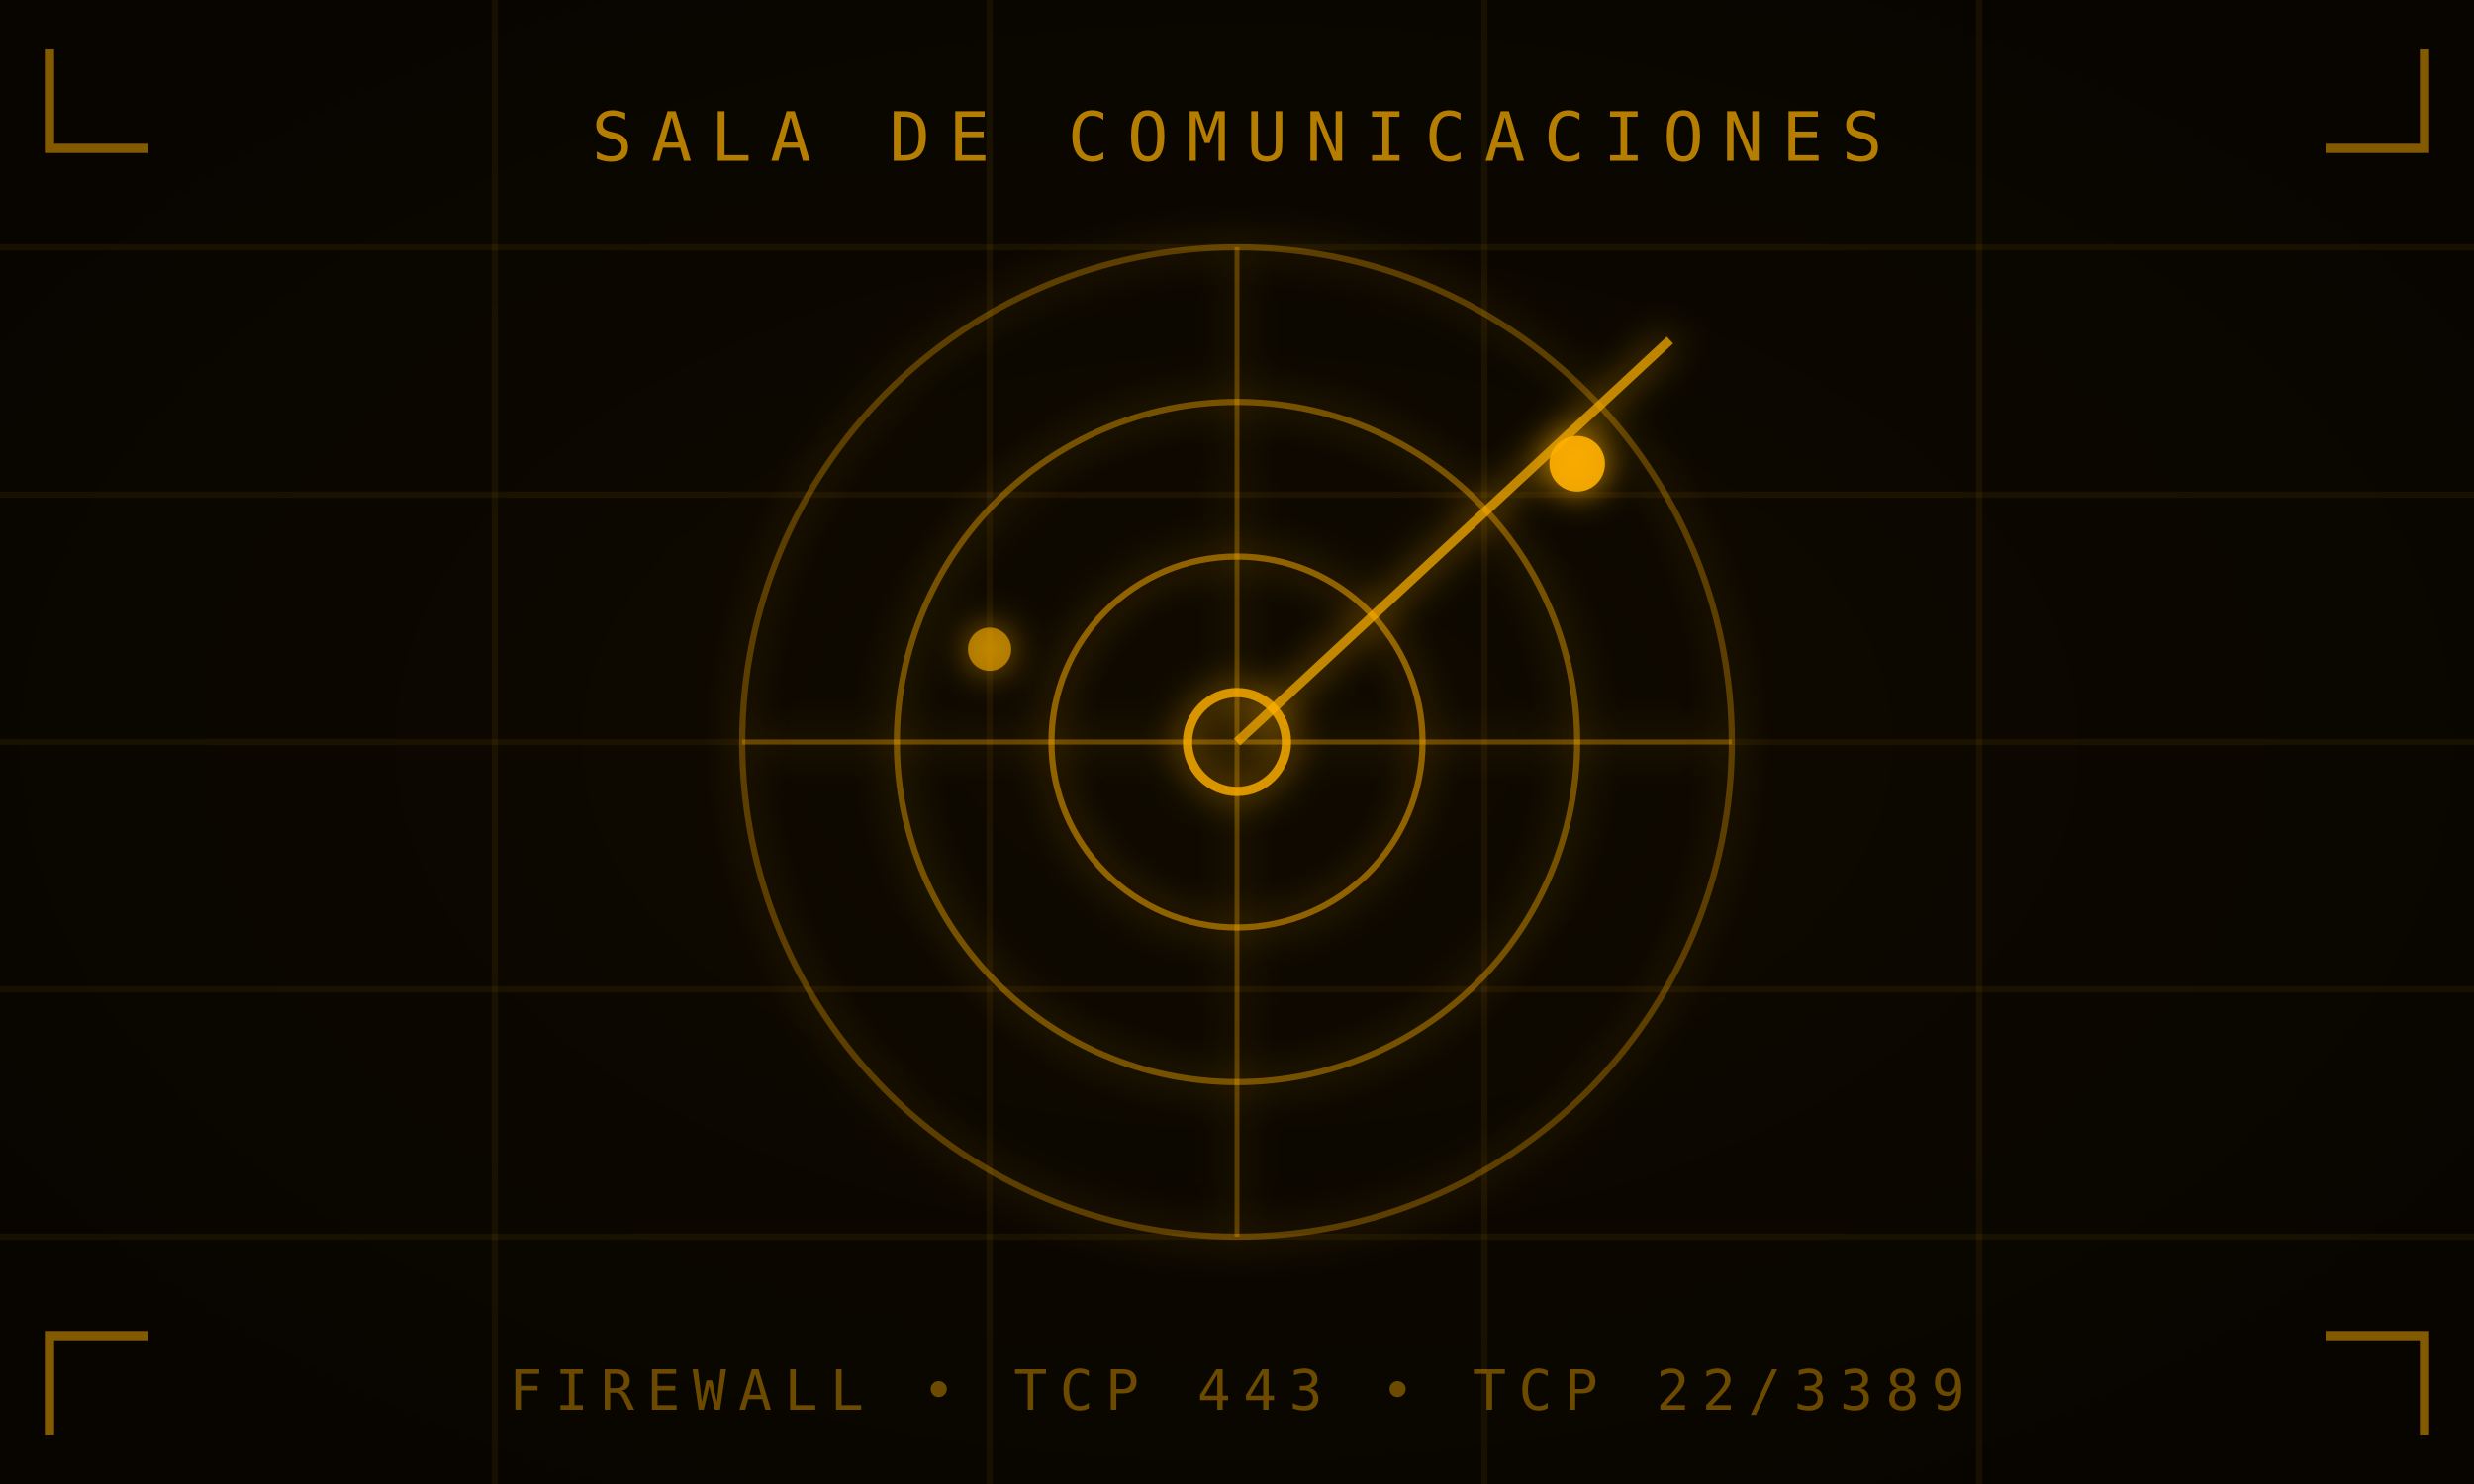
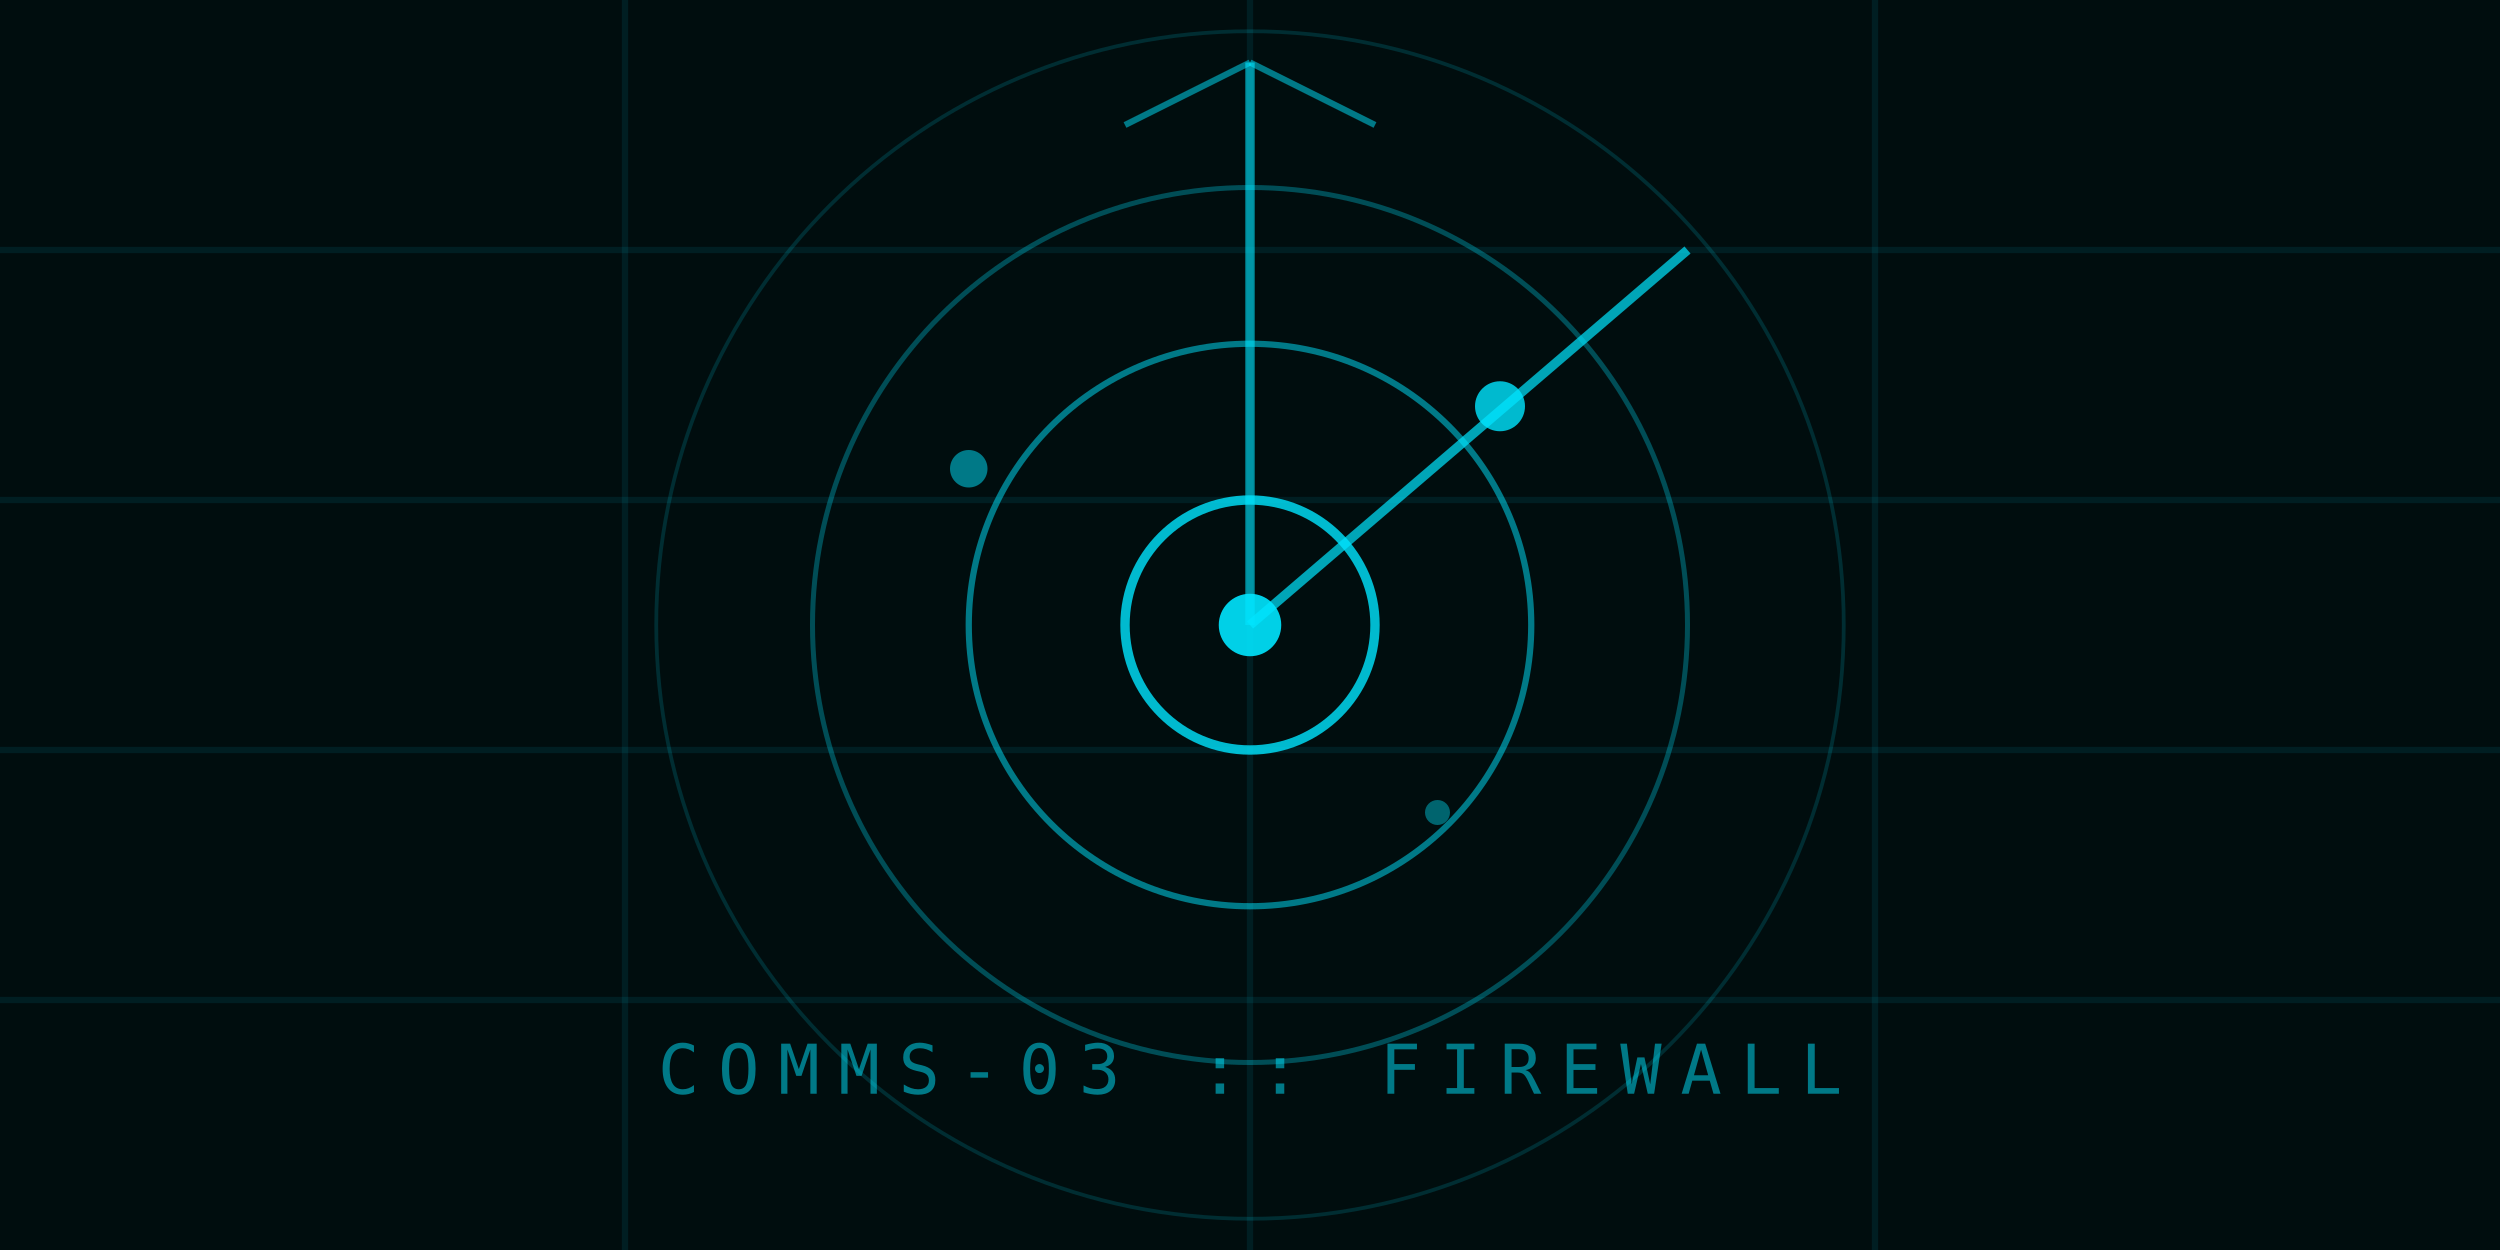
- <svg xmlns="http://www.w3.org/2000/svg" viewBox="0 0 400 240" width="400" height="240">
-   <defs>
-     <radialGradient id="bg3" cx="50%" cy="50%" r="60%">
-       <stop offset="0%" stop-color="#100a00" />
-       <stop offset="100%" stop-color="#080500" />
-     </radialGradient>
-     <filter id="glow3">
-       <feGaussianBlur stdDeviation="3" result="blur" />
-       <feMerge>
-         <feMergeNode in="blur" />
-         <feMergeNode in="SourceGraphic" />
-       </feMerge>
-     </filter>
-   </defs>
-   <rect width="400" height="240" fill="url(#bg3)" />
-   <g stroke="#ffb00010" stroke-width="1">
-     <line x1="0" y1="40" x2="400" y2="40" />
-     <line x1="0" y1="80" x2="400" y2="80" />
-     <line x1="0" y1="120" x2="400" y2="120" />
-     <line x1="0" y1="160" x2="400" y2="160" />
-     <line x1="0" y1="200" x2="400" y2="200" />
-     <line x1="80" y1="0" x2="80" y2="240" />
-     <line x1="160" y1="0" x2="160" y2="240" />
-     <line x1="240" y1="0" x2="240" y2="240" />
-     <line x1="320" y1="0" x2="320" y2="240" />
-   </g>
-   <g filter="url(#glow3)" stroke="#ffb000" fill="none">
-     <circle cx="200" cy="120" r="80" stroke-width="1" opacity="0.3" />
-     <circle cx="200" cy="120" r="55" stroke-width="1" opacity="0.4" />
-     <circle cx="200" cy="120" r="30" stroke-width="1" opacity="0.5" />
-     <circle cx="200" cy="120" r="8" stroke-width="1.5" opacity="0.8" />
-     <line x1="200" y1="40" x2="200" y2="200" stroke-width="0.8" opacity="0.3" />
-     <line x1="120" y1="120" x2="280" y2="120" stroke-width="0.8" opacity="0.3" />
-     <line x1="200" y1="120" x2="270" y2="55" stroke-width="1.5" opacity="0.7" />
-     <circle cx="255" cy="75" r="4" fill="#ffb000" opacity="0.9" />
-     <circle cx="160" cy="105" r="3" fill="#ffb000" opacity="0.6" />
-   </g>
-   <text x="200" y="26" text-anchor="middle" fill="#ffb000" font-family="monospace" font-size="11" letter-spacing="3" opacity="0.7">SALA DE COMUNICACIONES</text>
-   <text x="200" y="228" text-anchor="middle" fill="#ffb00066" font-family="monospace" font-size="9" letter-spacing="2">FIREWALL • TCP 443 • TCP 22/3389</text>
-   <g stroke="#ffb000" stroke-width="1.5" fill="none" opacity="0.5">
-     <polyline points="8,8 8,24 24,24" />
-     <polyline points="392,8 392,24 376,24" />
-     <polyline points="8,232 8,216 24,216" />
-     <polyline points="392,232 392,216 376,216" />
-   </g>
+ <svg xmlns="http://www.w3.org/2000/svg" viewBox="0 0 400 200" width="400" height="200">
+   <rect width="400" height="200" fill="#000d0e" />
+   <line x1="0" y1="40" x2="400" y2="40" stroke="#00e5ff15" stroke-width="1" />
+   <line x1="0" y1="80" x2="400" y2="80" stroke="#00e5ff15" stroke-width="1" />
+   <line x1="0" y1="120" x2="400" y2="120" stroke="#00e5ff15" stroke-width="1" />
+   <line x1="0" y1="160" x2="400" y2="160" stroke="#00e5ff15" stroke-width="1" />
+   <line x1="100" y1="0" x2="100" y2="200" stroke="#00e5ff15" stroke-width="1" />
+   <line x1="200" y1="0" x2="200" y2="200" stroke="#00e5ff15" stroke-width="1" />
+   <line x1="300" y1="0" x2="300" y2="200" stroke="#00e5ff15" stroke-width="1" />
+   <circle cx="200" cy="100" r="20" fill="none" stroke="#00e5ff" stroke-width="1.5" opacity="0.8" />
+   <circle cx="200" cy="100" r="45" fill="none" stroke="#00e5ff" stroke-width="1" opacity="0.5" />
+   <circle cx="200" cy="100" r="70" fill="none" stroke="#00e5ff" stroke-width="0.8" opacity="0.3" />
+   <circle cx="200" cy="100" r="95" fill="none" stroke="#00e5ff" stroke-width="0.6" opacity="0.15" />
+   <circle cx="200" cy="100" r="5" fill="#00e5ff" opacity="0.9" />
+   <line x1="200" y1="100" x2="270" y2="40" stroke="#00e5ff" stroke-width="1.5" opacity="0.7" />
+   <circle cx="240" cy="65" r="4" fill="#00e5ff" opacity="0.8" />
+   <circle cx="155" cy="75" r="3" fill="#00e5ff" opacity="0.5" />
+   <circle cx="230" cy="130" r="2" fill="#00e5ff" opacity="0.4" />
+   <line x1="200" y1="100" x2="200" y2="10" stroke="#00e5ff" stroke-width="1.5" opacity="0.6" />
+   <line x1="200" y1="10" x2="180" y2="20" stroke="#00e5ff" stroke-width="1" opacity="0.5" />
+   <line x1="200" y1="10" x2="220" y2="20" stroke="#00e5ff" stroke-width="1" opacity="0.5" />
+   <text x="200" y="175" text-anchor="middle" font-family="monospace" font-size="11" fill="#00e5ff80" letter-spacing="3">COMMS-03 :: FIREWALL</text>
</svg>
